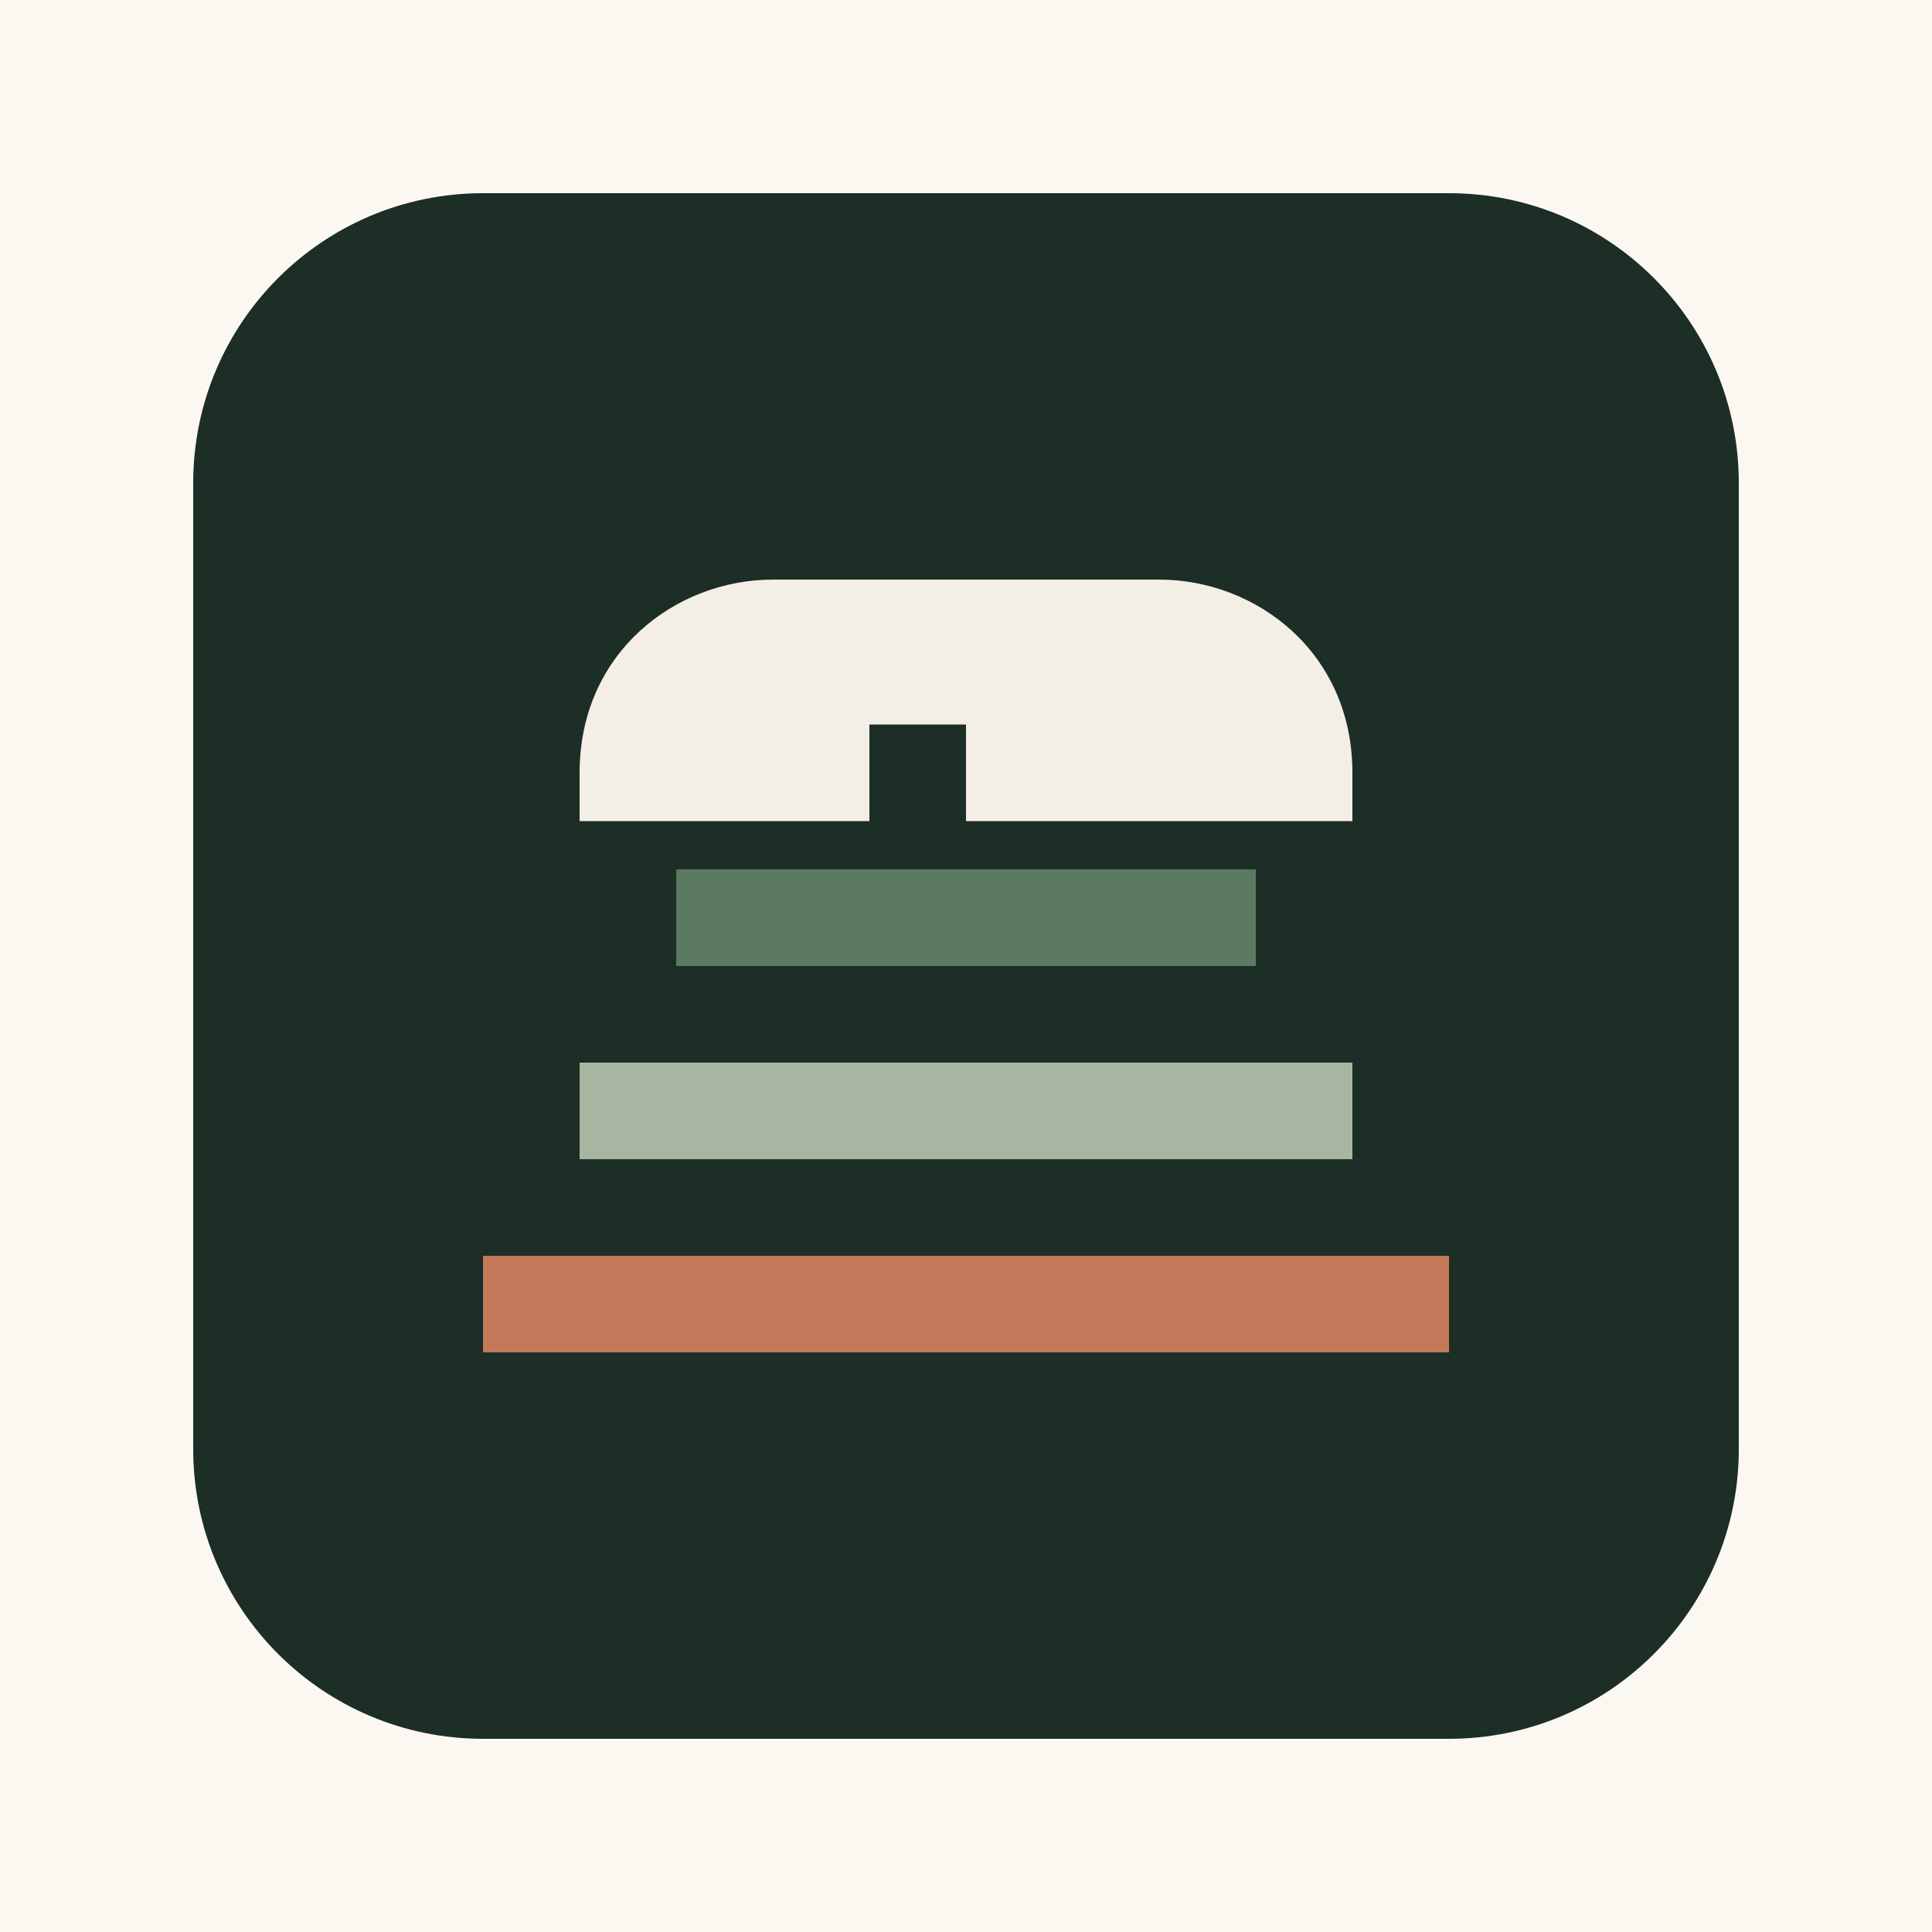
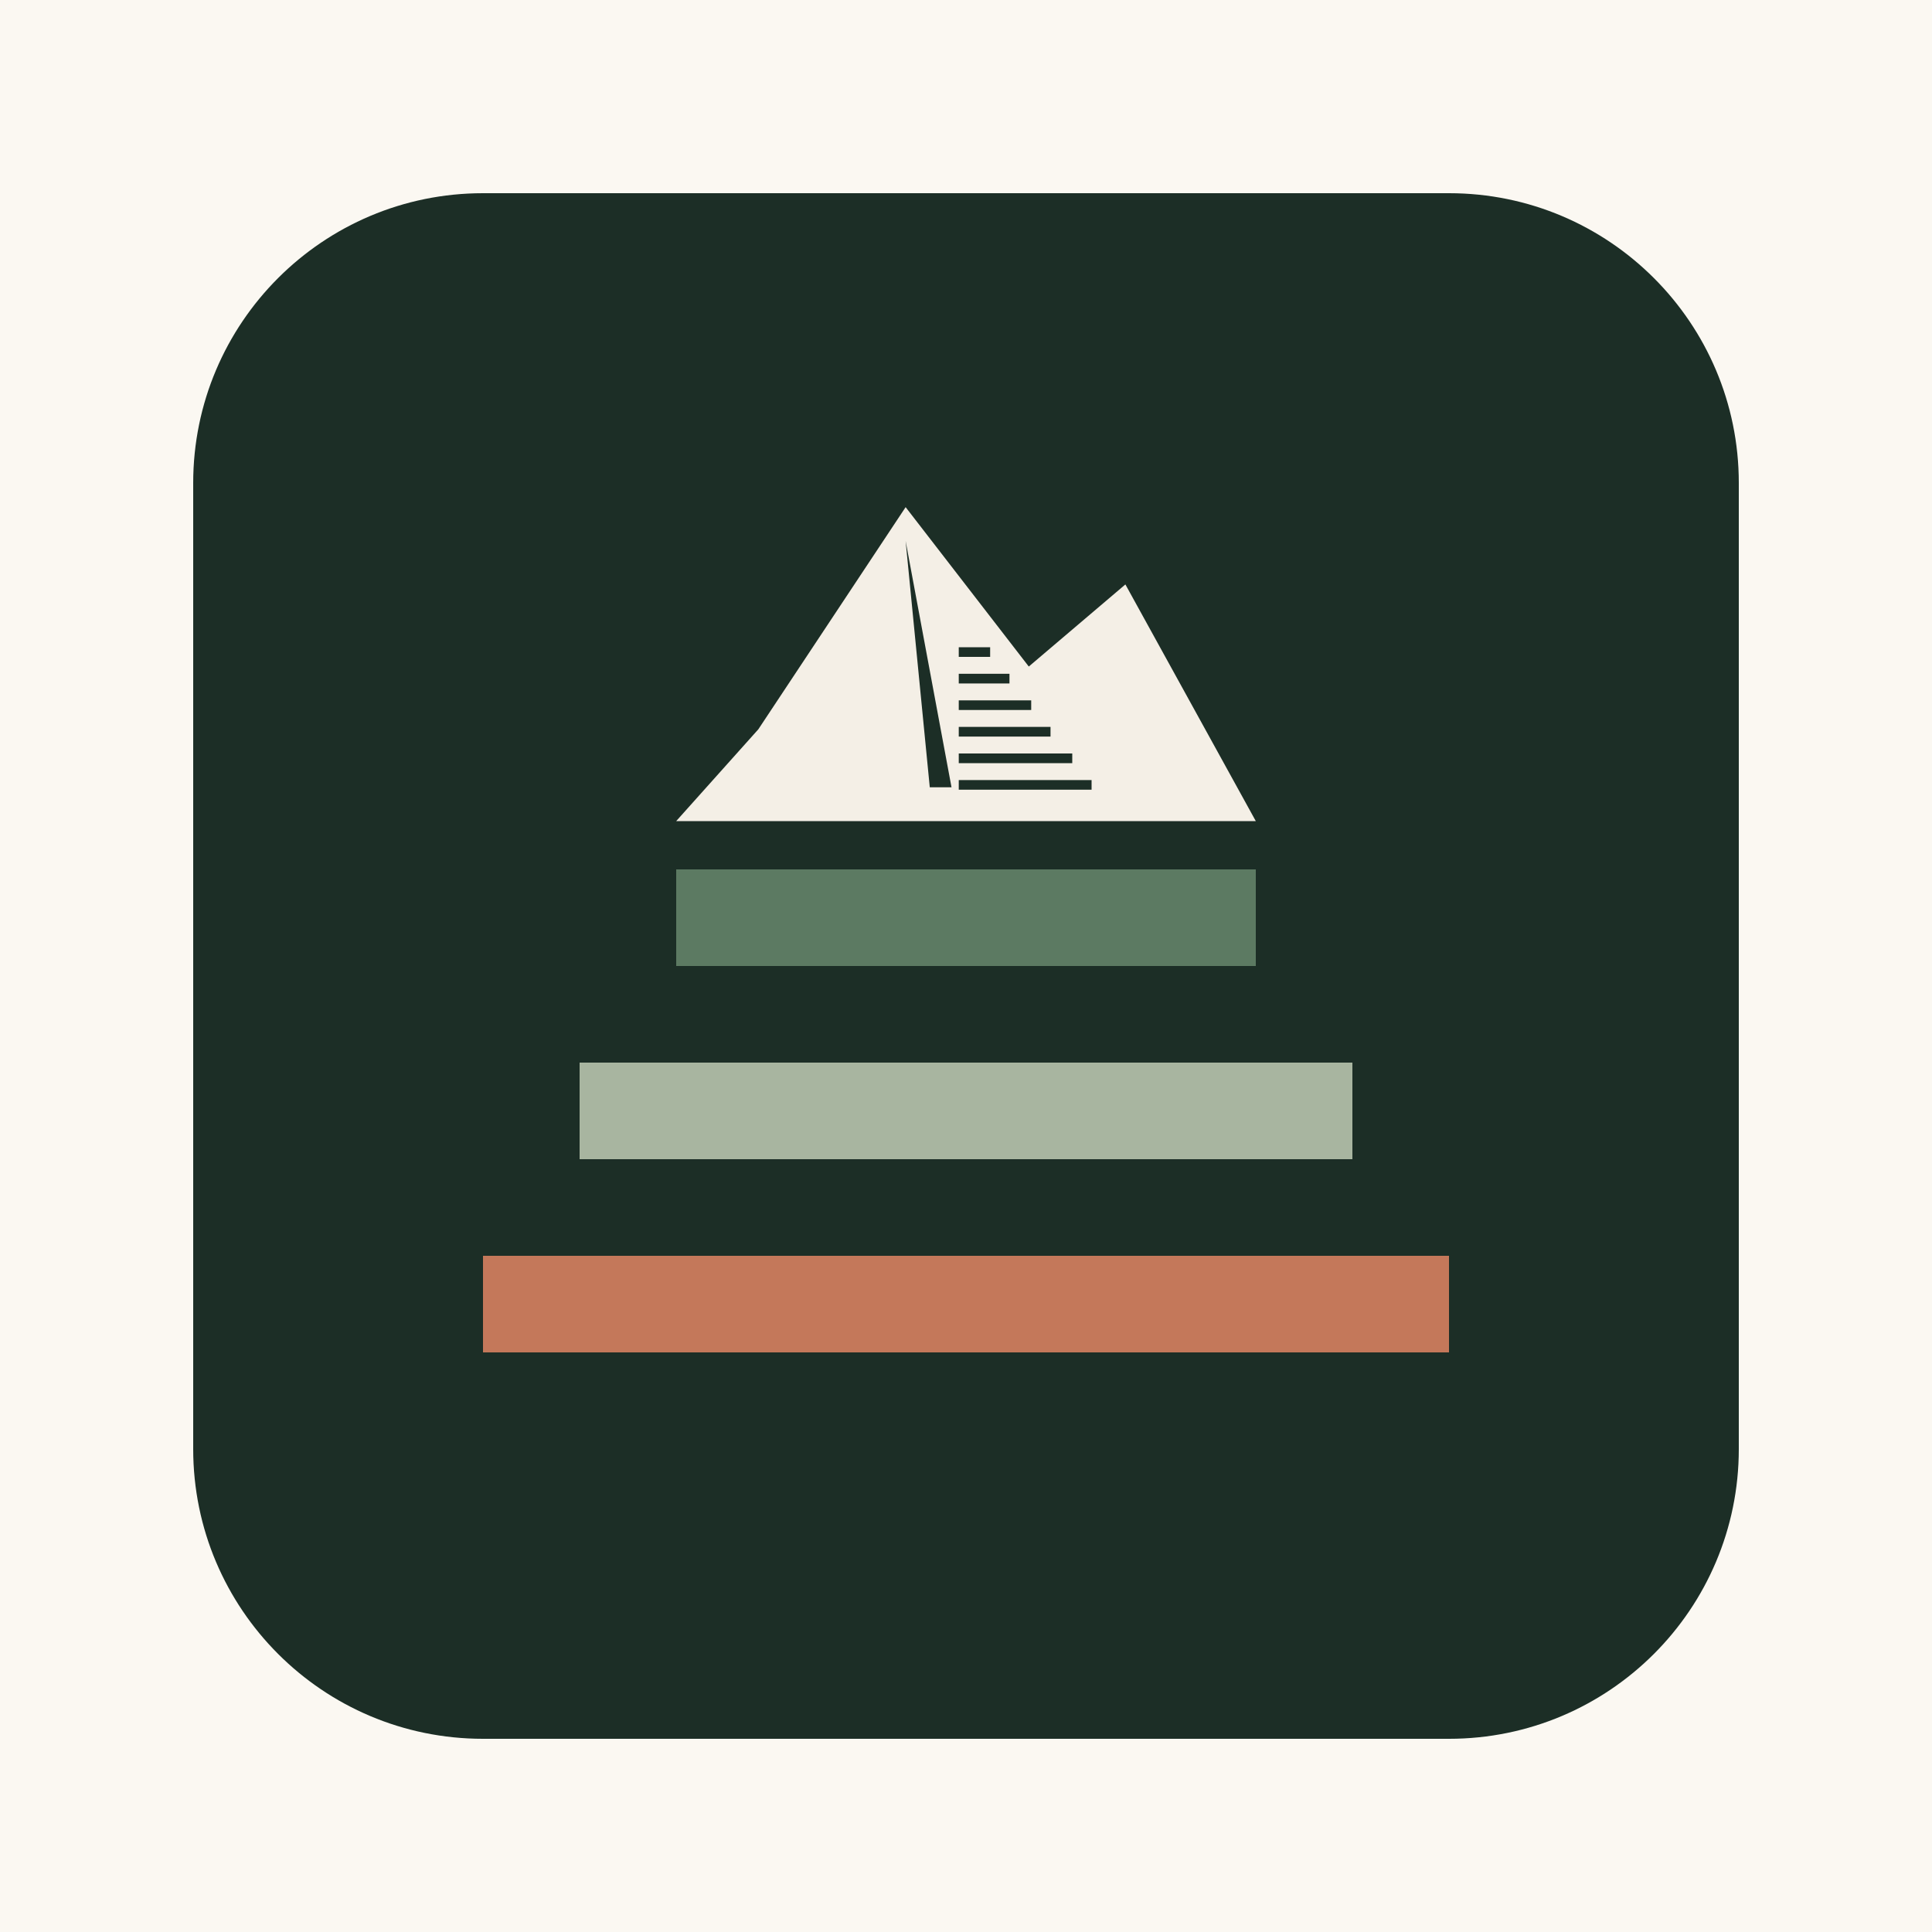
<svg xmlns="http://www.w3.org/2000/svg" viewBox="0 0 80 80" width="512" height="512" role="img" aria-label="Groundwork Security &amp; Compliance">
  <rect width="80" height="80" fill="#fbf8f2" />
  <g transform="translate(8 8)">
    <rect width="64" height="64" rx="12" fill="#1c2e26" />
    <path d="M12 44h40v4H12z" fill="#c4785a" />
    <path d="M16 36h32v4H16z" fill="#a8b5a0" />
    <path d="M20 28h24v4H20z" fill="#5c7a62" />
-     <path d="M24 16h16c4 0 8 3 8 8v2H32V22h-4v4H16v-2c0-5 4-8 8-8z" fill="#f4efe6" />
+     <path d="M20 26 23.4 22.2 29.5 13 34.6 19.6 38.6 16.2 44 26ZM29.5 14.4 31.4 24.6 30.5 24.6ZM31.7 18.8H33v.4H31.7zM31.7 19.9H33.8v.4H31.7zM31.7 21H34.7v.4H31.7zM31.7 22.1H35.5v.4H31.7zM31.7 23.2H36.4v.4H31.7zM31.7 24.3H37.2v.4H31.7z" fill-rule="evenodd" fill="#f4efe6" />
  </g>
</svg>
